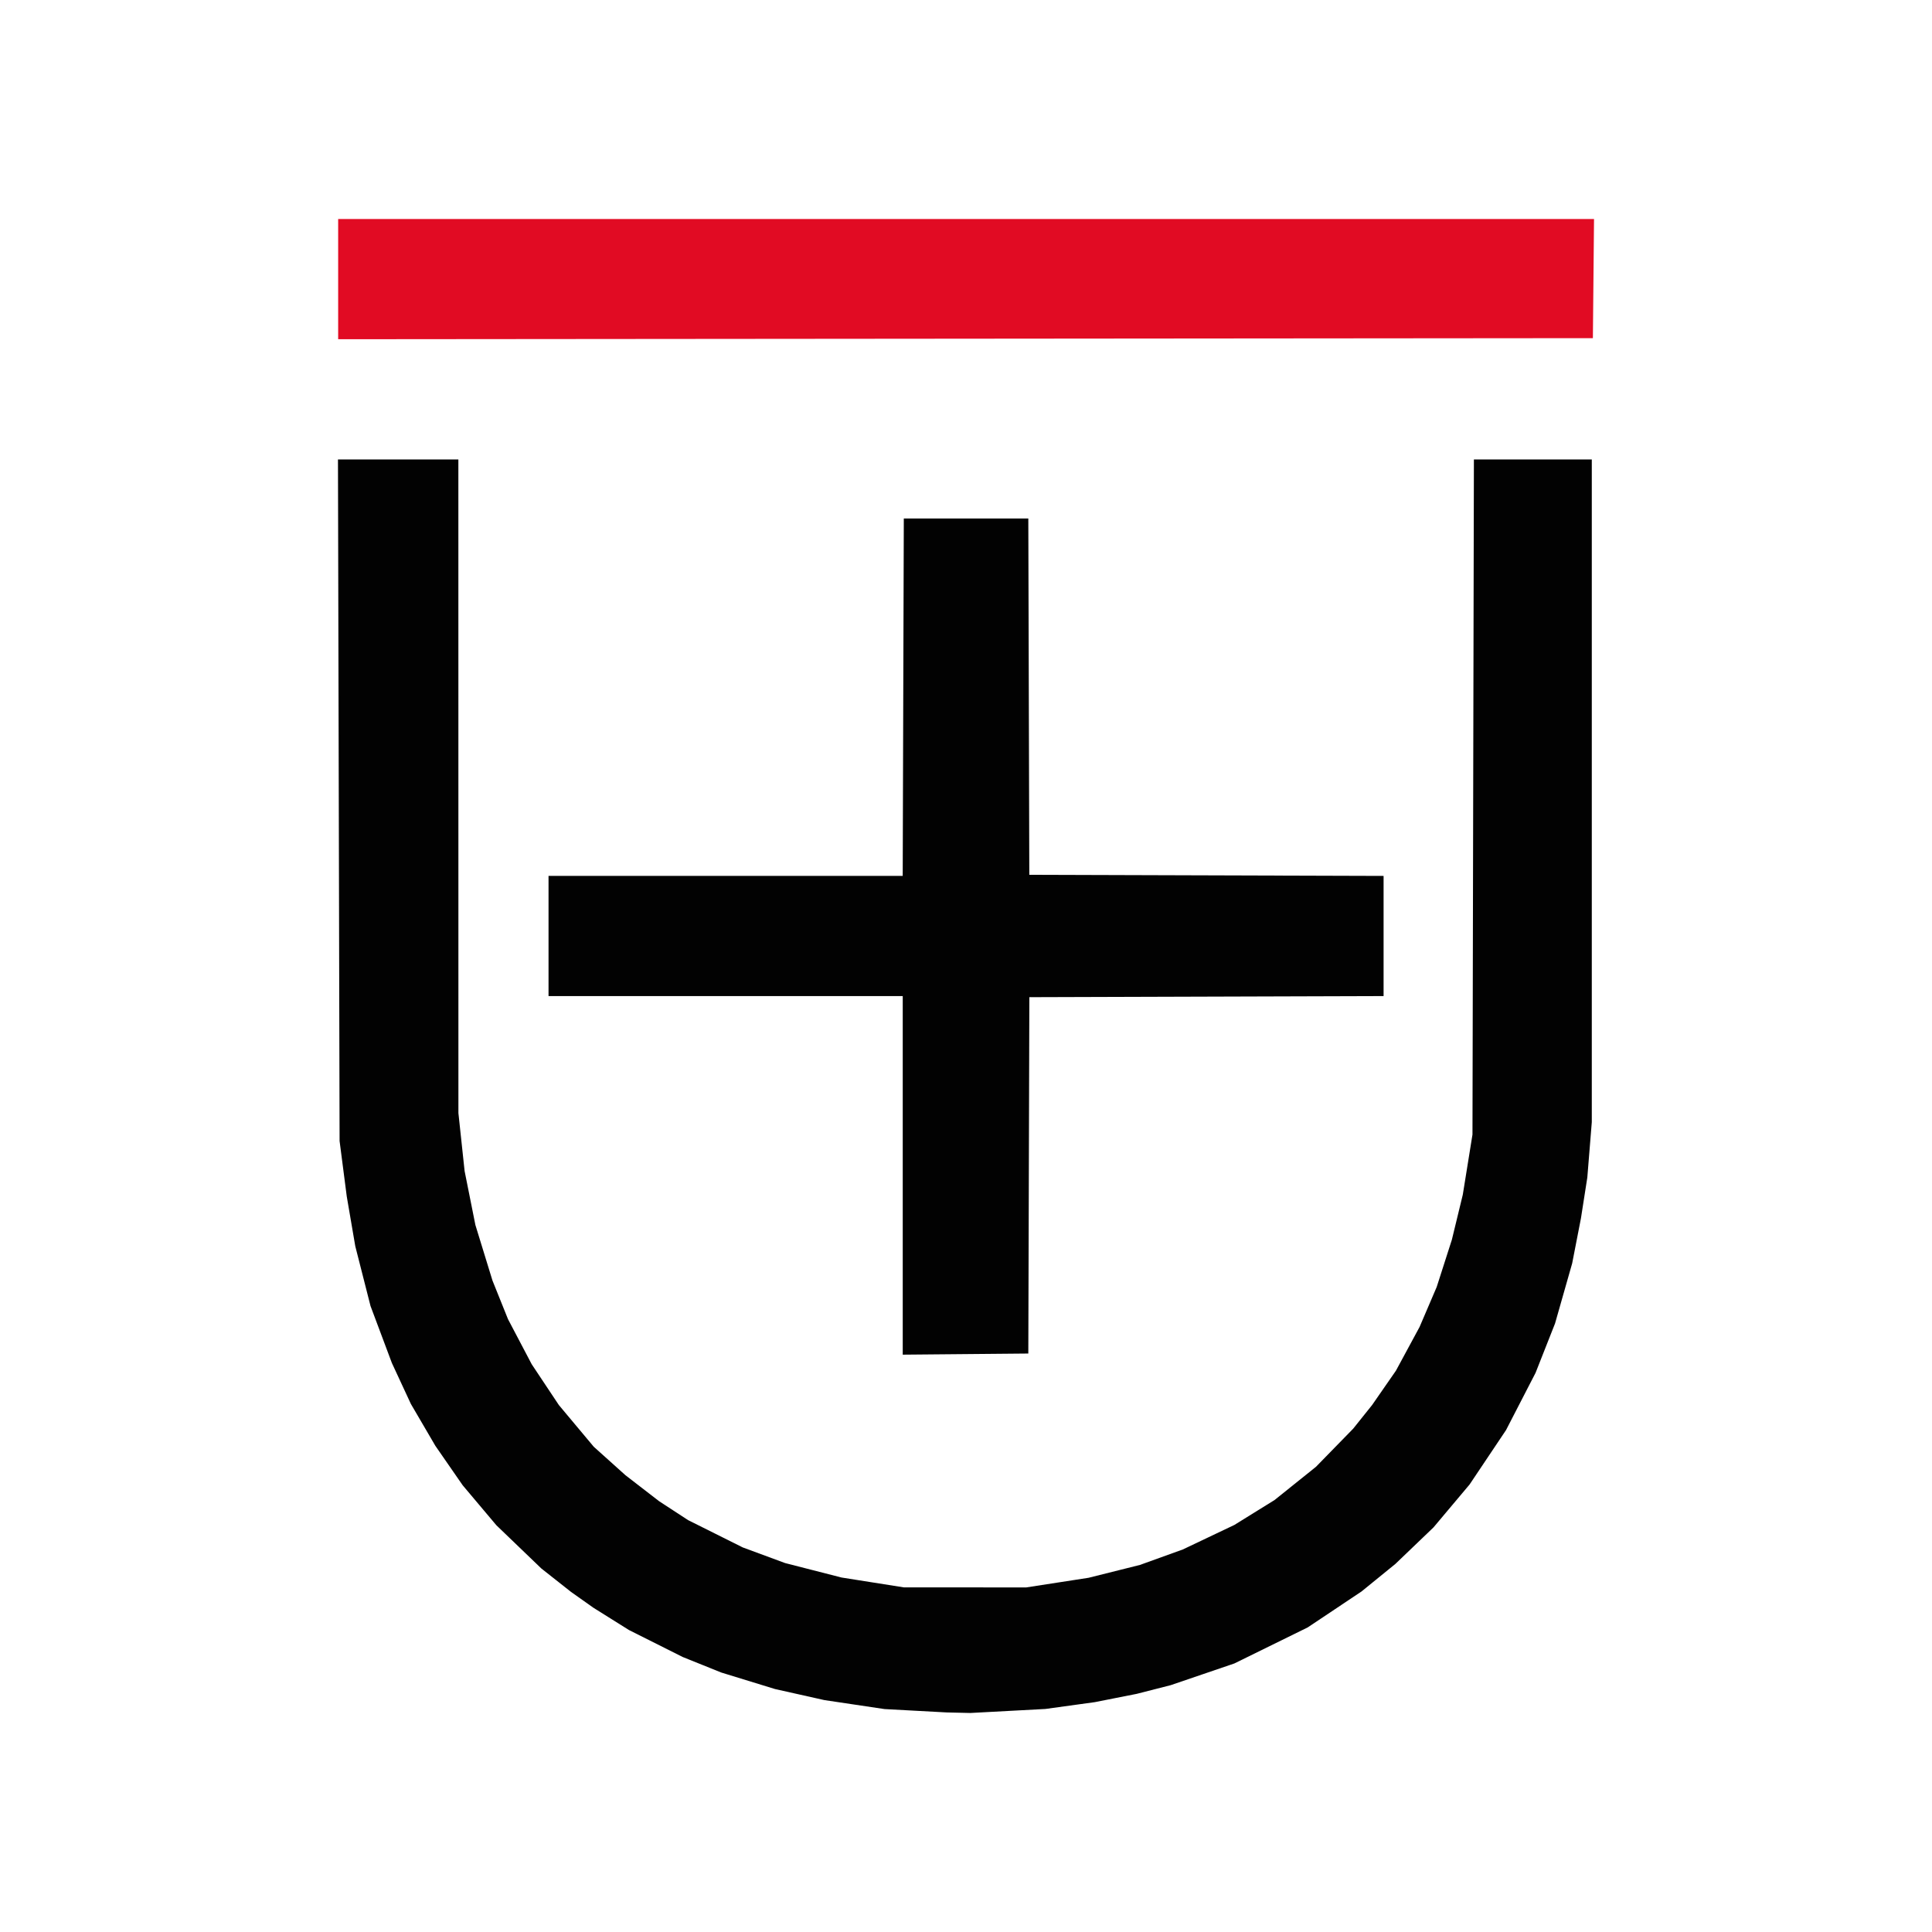
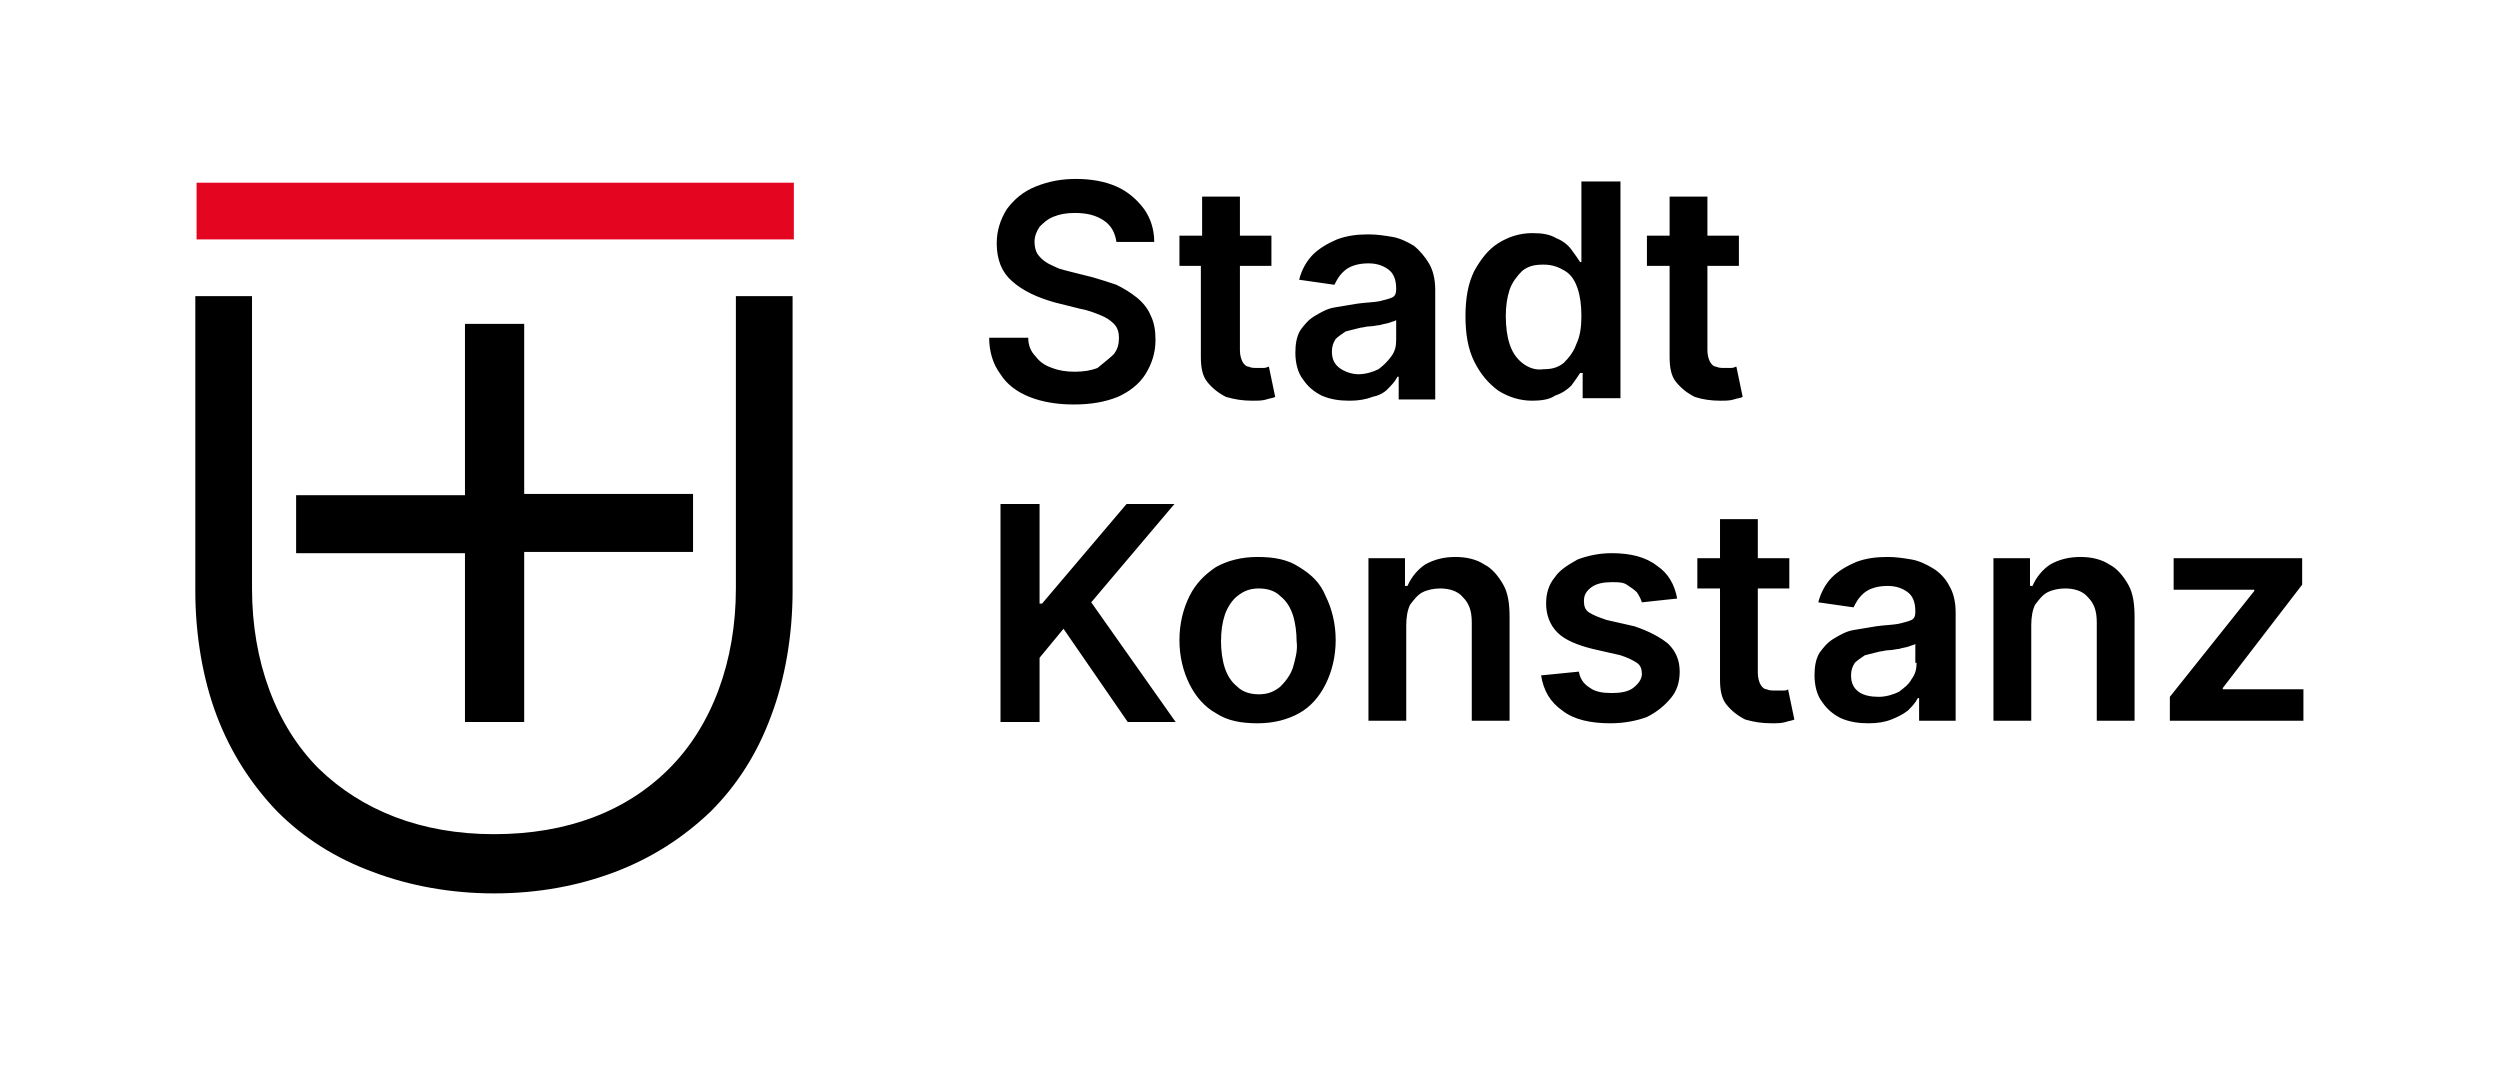
- <svg xmlns="http://www.w3.org/2000/svg" version="1.1" id="svg1" width="1200" height="1200" viewBox="0 0 1200 1200">
-   <defs id="defs1" />
-   <g id="g1" transform="translate(-611.8852,-304)">
-     <g id="g4" transform="translate(209.9215,136.0321)">
-       <path style="fill:#e10b23" d="m 612,341.336 v -37.336 h 390.021 390.021 l -0.354,37 -0.354,37 -389.667,0.336 L 612,378.671 Z" id="path5" />
-       <path style="fill:#020202" d="m 970.667,1230.548 -19.333,-1.048 -18.667,-2.787 -18.667,-2.787 -15.333,-3.434 -15.333,-3.433 -16.667,-5.121 -16.667,-5.121 -12,-4.829 -12,-4.829 -16.667,-8.362 -16.667,-8.362 -11.075,-6.941 -11.075,-6.941 -6.925,-4.9 -6.925,-4.9 -9.235,-7.288 -9.235,-7.288 -13.963,-13.422 -13.963,-13.422 -10.459,-12.412 -10.459,-12.412 -8.488,-12.255 -8.488,-12.255 -7.598,-12.996 -7.598,-12.996 -5.903,-12.718 -5.903,-12.718 -6.638,-17.714 -6.638,-17.714 -4.731,-18.572 -4.731,-18.572 -2.645,-15.437 -2.645,-15.437 -2.229,-17.229 -2.229,-17.229 -0.503,-211.667 -0.503,-211.667 h 37.391 37.391 l 0.014,203 0.014,203 1.925,18 1.925,18 3.35,16.758 3.35,16.758 5.302,17.242 5.302,17.242 4.826,12 4.826,12 7.362,14 7.362,14 8.429,12.667 8.429,12.667 10.833,12.944 10.833,12.944 9.833,8.835 9.833,8.835 10.459,8.078 10.459,8.078 9.017,5.885 9.017,5.885 16.983,8.48 16.983,8.48 13.142,4.853 13.142,4.853 17.524,4.488 17.524,4.488 19.333,3.057 19.333,3.057 38,0.022 38,0.022 19.399,-3 19.399,-3 15.934,-3.988 15.934,-3.988 13.333,-4.807 13.333,-4.807 16,-7.613 16,-7.613 12.48,-7.739 12.48,-7.739 12.853,-10.312 12.853,-10.312 11.566,-11.85 11.566,-11.85 5.868,-7.333 5.868,-7.333 7.401,-10.667 7.401,-10.667 7.342,-13.578 7.342,-13.578 5.321,-12.422 5.321,-12.422 4.709,-14.667 4.709,-14.667 3.396,-14 3.396,-14 3.006,-18.667 3.006,-18.667 0.441,-209.667 0.441,-209.667 h 36.616 36.616 v 205.806 205.806 l -1.391,17.194 -1.391,17.194 -1.98,12.667 -1.98,12.667 -2.724,14 -2.724,14 -5.321,18.667 -5.321,18.667 -6.049,15.333 -6.049,15.333 -9.171,17.779 -9.171,17.779 -11.312,16.887 -11.312,16.887 -11.214,13.333 -11.214,13.333 -11.839,11.346 -11.839,11.346 -10.527,8.564 -10.527,8.564 -16.697,11.15 -16.697,11.15 -22.776,11.193 -22.776,11.193 -19.785,6.748 -19.785,6.748 -10.558,2.696 -10.558,2.696 -12.991,2.571 -12.991,2.571 -15.333,2.116 -15.333,2.116 -23.333,1.251 -23.333,1.251 -7.333,-0.17 -7.333,-0.17 z m -8,-332.528 V 786.667 h -110 -110 v -37.333 -37.333 h 109.992 109.992 l 0.341,-111 0.341,-111 H 1002 h 38.667 l 0.31,110.667 0.31,110.667 110.023,0.341 110.023,0.341 v 37.318 37.318 l -110.009,0.341 -110.009,0.341 -0.324,110.667 -0.324,110.667 -39,0.353 -39,0.353 z" id="path4" />
+ <svg xmlns="http://www.w3.org/2000/svg" version="1.1" id="Ebene_1" x="0px" y="0px" viewBox="0 0 198.4 85" style="enable-background:new 0 0 198.4 85;" xml:space="preserve">
+   <style type="text/css">
+ 	.st0{fill:#E40521;}
+ </style>
+   <g>
+     <path d="M103.1,45c-0.9-0.6-2-0.8-3.3-0.8c-1.3,0-2.4,0.3-3.3,0.8c-0.9,0.6-1.6,1.3-2.1,2.3c-0.5,1-0.8,2.2-0.8,3.5   c0,1.3,0.3,2.5,0.8,3.5c0.5,1,1.2,1.8,2.1,2.3c0.9,0.6,2,0.8,3.3,0.8c1.3,0,2.4-0.3,3.3-0.8s1.6-1.3,2.1-2.3c0.5-1,0.8-2.2,0.8-3.5   c0-1.3-0.3-2.5-0.8-3.5C104.8,46.3,104.1,45.6,103.1,45z M102.6,53c-0.2,0.6-0.6,1.1-1,1.5c-0.5,0.4-1,0.6-1.7,0.6   c-0.7,0-1.3-0.2-1.7-0.6c-0.5-0.4-0.8-0.9-1-1.5c-0.2-0.6-0.3-1.4-0.3-2.1c0-0.8,0.1-1.5,0.3-2.1c0.2-0.6,0.6-1.2,1-1.5   c0.5-0.4,1-0.6,1.7-0.6c0.7,0,1.3,0.2,1.7,0.6c0.5,0.4,0.8,0.9,1,1.5c0.2,0.6,0.3,1.4,0.3,2.1C103,51.6,102.8,52.3,102.6,53z    M86.6,47.8l6.7,9.5h-3.8l-5.1-7.4l-1.9,2.3v5.1h-3.1V40h3.1v7.9h0.2l6.7-7.9h3.8L86.6,47.8z M88.4,28.1c0.3-0.4,0.4-0.8,0.4-1.3   c0-0.4-0.1-0.8-0.4-1.1c-0.3-0.3-0.6-0.5-1.1-0.7c-0.5-0.2-1-0.4-1.6-0.5l-2-0.5c-1.4-0.4-2.5-0.9-3.4-1.7c-0.8-0.7-1.2-1.7-1.2-3   c0-1,0.3-1.9,0.8-2.7c0.6-0.8,1.3-1.4,2.3-1.8c1-0.4,2-0.6,3.2-0.6c1.2,0,2.3,0.2,3.2,0.6c0.9,0.4,1.6,1,2.2,1.8   c0.5,0.7,0.8,1.6,0.8,2.6h-3c-0.1-0.7-0.4-1.3-1-1.7c-0.6-0.4-1.3-0.6-2.3-0.6c-0.7,0-1.2,0.1-1.7,0.3c-0.5,0.2-0.8,0.5-1.1,0.8   c-0.2,0.3-0.4,0.7-0.4,1.2c0,0.4,0.1,0.7,0.2,0.9c0.2,0.3,0.4,0.5,0.7,0.7c0.3,0.2,0.6,0.3,1,0.5c0.3,0.1,0.7,0.2,1.1,0.3l1.6,0.4   c0.7,0.2,1.3,0.4,1.9,0.6c0.6,0.3,1.1,0.6,1.6,1c0.5,0.4,0.9,0.9,1.1,1.4c0.3,0.6,0.4,1.2,0.4,2c0,1-0.3,1.9-0.8,2.7   c-0.5,0.8-1.3,1.4-2.2,1.8c-1,0.4-2.1,0.6-3.5,0.6c-1.3,0-2.5-0.2-3.5-0.6c-1-0.4-1.8-1-2.3-1.8c-0.6-0.8-0.9-1.8-0.9-2.9h3.1   c0,0.6,0.2,1.1,0.6,1.5c0.3,0.4,0.7,0.7,1.3,0.9c0.5,0.2,1.1,0.3,1.8,0.3c0.7,0,1.3-0.1,1.8-0.3C87.7,28.7,88.1,28.4,88.4,28.1z    M110.1,30.9c0.3-0.3,0.6-0.6,0.8-1h0.1v1.8h2.9V23c0-0.9-0.2-1.6-0.5-2.1s-0.7-1-1.2-1.4c-0.5-0.3-1.1-0.6-1.7-0.7   c-0.6-0.1-1.2-0.2-1.9-0.2c-0.9,0-1.7,0.1-2.5,0.4c-0.7,0.3-1.4,0.7-1.9,1.2c-0.5,0.5-0.9,1.2-1.1,2l2.8,0.4   c0.2-0.4,0.4-0.8,0.9-1.2c0.4-0.3,1-0.5,1.8-0.5c0.7,0,1.2,0.2,1.6,0.5c0.4,0.3,0.6,0.8,0.6,1.5v0.1c0,0.3-0.1,0.5-0.3,0.6   c-0.2,0.1-0.6,0.2-1,0.3c-0.5,0.1-1.1,0.1-1.8,0.2c-0.6,0.1-1.2,0.2-1.8,0.3c-0.6,0.1-1.1,0.4-1.6,0.7c-0.5,0.3-0.8,0.7-1.1,1.1   c-0.3,0.5-0.4,1.1-0.4,1.8c0,0.8,0.2,1.6,0.6,2.1c0.4,0.6,0.9,1,1.5,1.3c0.7,0.3,1.4,0.4,2.2,0.4c0.7,0,1.3-0.1,1.8-0.3   C109.4,31.4,109.8,31.2,110.1,30.9z M106.3,29.2c-0.4-0.3-0.6-0.7-0.6-1.3c0-0.4,0.1-0.7,0.3-1c0.2-0.2,0.5-0.4,0.8-0.6   c0.4-0.1,0.8-0.2,1.2-0.3c0.2,0,0.4-0.1,0.7-0.1c0.3,0,0.6-0.1,0.8-0.1c0.3-0.1,0.5-0.1,0.8-0.2c0.2-0.1,0.4-0.1,0.5-0.2V27   c0,0.5-0.1,0.9-0.4,1.3s-0.6,0.7-1,1c-0.4,0.2-1,0.4-1.6,0.4C107.3,29.7,106.7,29.5,106.3,29.2z M95.4,21.1h-1.8v-2.4h1.8v-3.1h3   v3.1h2.5v2.4h-2.5v6.7c0,0.4,0.1,0.7,0.2,0.9c0.1,0.2,0.3,0.4,0.5,0.4c0.2,0.1,0.4,0.1,0.7,0.1c0.2,0,0.4,0,0.5,0   c0.2,0,0.3-0.1,0.4-0.1l0.5,2.4c-0.2,0.1-0.4,0.1-0.7,0.2c-0.3,0.1-0.7,0.1-1.1,0.1c-0.8,0-1.4-0.1-2.1-0.3   c-0.6-0.3-1.1-0.7-1.5-1.2c-0.4-0.5-0.5-1.2-0.5-2V21.1z M153.4,45.1c-0.5-0.3-1.1-0.6-1.7-0.7c-0.6-0.1-1.2-0.2-1.9-0.2   c-0.9,0-1.7,0.1-2.5,0.4c-0.7,0.3-1.4,0.7-1.9,1.2c-0.5,0.5-0.9,1.2-1.1,2l2.8,0.4c0.2-0.4,0.4-0.8,0.9-1.2c0.4-0.3,1-0.5,1.8-0.5   c0.7,0,1.2,0.2,1.6,0.5c0.4,0.3,0.6,0.8,0.6,1.5v0.1c0,0.3-0.1,0.5-0.3,0.6c-0.2,0.1-0.6,0.2-1,0.3c-0.5,0.1-1.1,0.1-1.8,0.2   c-0.6,0.1-1.2,0.2-1.8,0.3c-0.6,0.1-1.1,0.4-1.6,0.7c-0.5,0.3-0.8,0.7-1.1,1.1c-0.3,0.5-0.4,1.1-0.4,1.8c0,0.8,0.2,1.6,0.6,2.1   c0.4,0.6,0.9,1,1.5,1.3c0.7,0.3,1.4,0.4,2.2,0.4c0.7,0,1.3-0.1,1.8-0.3c0.5-0.2,0.9-0.4,1.3-0.7c0.3-0.3,0.6-0.6,0.8-1h0.1v1.8h2.9   v-8.6c0-0.9-0.2-1.6-0.5-2.1C154.4,45.9,153.9,45.4,153.4,45.1z M152.1,52.6c0,0.5-0.1,0.9-0.4,1.3c-0.2,0.4-0.6,0.7-1,1   c-0.4,0.2-1,0.4-1.6,0.4c-0.6,0-1.2-0.1-1.6-0.4c-0.4-0.3-0.6-0.7-0.6-1.3c0-0.4,0.1-0.7,0.3-1c0.2-0.2,0.5-0.4,0.8-0.6   c0.4-0.1,0.8-0.2,1.2-0.3c0.2,0,0.4-0.1,0.7-0.1c0.3,0,0.6-0.1,0.8-0.1c0.3-0.1,0.5-0.1,0.8-0.2c0.2-0.1,0.4-0.1,0.5-0.2V52.6z    M168.9,46.4c0.4,0.7,0.5,1.6,0.5,2.6v8.2h-3v-7.8c0-0.9-0.2-1.5-0.7-2c-0.4-0.5-1.1-0.7-1.8-0.7c-0.5,0-1,0.1-1.4,0.3   c-0.4,0.2-0.7,0.6-1,1c-0.2,0.4-0.3,1-0.3,1.6v7.6h-3V44.3h2.9v2.2h0.2c0.3-0.7,0.8-1.3,1.4-1.7c0.7-0.4,1.5-0.6,2.4-0.6   c0.9,0,1.7,0.2,2.3,0.6C168,45.1,168.5,45.7,168.9,46.4z M141.9,54.7l0.5,2.4c-0.2,0.1-0.4,0.1-0.7,0.2c-0.3,0.1-0.7,0.1-1.1,0.1   c-0.8,0-1.4-0.1-2.1-0.3c-0.6-0.3-1.1-0.7-1.5-1.2c-0.4-0.5-0.5-1.2-0.5-2v-7.2h-1.8v-2.4h1.8v-3.1h3v3.1h2.5v2.4h-2.5v6.7   c0,0.4,0.1,0.7,0.2,0.9c0.1,0.2,0.3,0.4,0.5,0.4c0.2,0.1,0.4,0.1,0.7,0.1c0.2,0,0.4,0,0.5,0C141.7,54.8,141.8,54.8,141.9,54.7z    M182.8,54.7v2.5h-10.6v-1.9l6.7-8.4v-0.1h-6.4v-2.5h10.2v2.1l-6.3,8.2v0.1H182.8z M134.5,31.5c-0.6-0.3-1.1-0.7-1.5-1.2   c-0.4-0.5-0.5-1.2-0.5-2v-7.2h-1.8v-2.4h1.8v-3.1h3v3.1h2.5v2.4h-2.5v6.7c0,0.4,0.1,0.7,0.2,0.9c0.1,0.2,0.3,0.4,0.5,0.4   c0.2,0.1,0.4,0.1,0.7,0.1c0.2,0,0.4,0,0.5,0c0.2,0,0.3-0.1,0.4-0.1l0.5,2.4c-0.2,0.1-0.4,0.1-0.7,0.2c-0.3,0.1-0.7,0.1-1.1,0.1   C135.8,31.8,135.1,31.7,134.5,31.5z M124.7,30.6c0.3-0.4,0.5-0.7,0.7-1h0.2v2h3V14.4h-3.1v6.4h-0.1c-0.2-0.3-0.4-0.6-0.7-1   c-0.3-0.4-0.7-0.7-1.2-0.9c-0.5-0.3-1.1-0.4-1.9-0.4c-1,0-1.9,0.3-2.7,0.8c-0.8,0.5-1.4,1.3-1.9,2.2c-0.5,1-0.7,2.2-0.7,3.6   c0,1.4,0.2,2.6,0.7,3.6c0.5,1,1.1,1.7,1.9,2.3c0.8,0.5,1.7,0.8,2.7,0.8c0.7,0,1.4-0.1,1.8-0.4C124,31.2,124.4,30.9,124.7,30.6z    M120.8,28.8c-0.5-0.4-0.8-0.9-1-1.5c-0.2-0.6-0.3-1.4-0.3-2.2c0-0.8,0.1-1.5,0.3-2.1c0.2-0.6,0.6-1.1,1-1.5c0.5-0.4,1-0.5,1.7-0.5   c0.7,0,1.2,0.2,1.7,0.5c0.5,0.3,0.8,0.8,1,1.4c0.2,0.6,0.3,1.3,0.3,2.2c0,0.8-0.1,1.6-0.4,2.2c-0.2,0.6-0.6,1.1-1,1.5   c-0.5,0.4-1,0.5-1.6,0.5C121.9,29.4,121.3,29.2,120.8,28.8z M119.3,46.4c0.4,0.7,0.5,1.6,0.5,2.6v8.2h-3v-7.8c0-0.9-0.2-1.5-0.7-2   c-0.4-0.5-1.1-0.7-1.8-0.7c-0.5,0-1,0.1-1.4,0.3c-0.4,0.2-0.7,0.6-1,1c-0.2,0.4-0.3,1-0.3,1.6v7.6h-3V44.3h2.9v2.2h0.2   c0.3-0.7,0.8-1.3,1.4-1.7c0.7-0.4,1.5-0.6,2.4-0.6c0.9,0,1.7,0.2,2.3,0.6C118.4,45.1,118.9,45.7,119.3,46.4z M132.4,51.1   c0.6,0.6,0.9,1.3,0.9,2.2c0,0.8-0.2,1.5-0.7,2.1c-0.5,0.6-1.1,1.1-1.9,1.5c-0.8,0.3-1.8,0.5-2.9,0.5c-1.6,0-2.9-0.3-3.8-1   c-1-0.7-1.5-1.6-1.7-2.8l3-0.3c0.1,0.6,0.4,1,0.9,1.3c0.4,0.3,1,0.4,1.7,0.4c0.7,0,1.3-0.1,1.7-0.4c0.4-0.3,0.7-0.7,0.7-1.1   c0-0.4-0.1-0.7-0.4-0.9c-0.3-0.2-0.7-0.4-1.3-0.6l-2.2-0.5c-1.2-0.3-2.2-0.7-2.8-1.3c-0.6-0.6-0.9-1.4-0.9-2.3   c0-0.8,0.2-1.5,0.7-2.1c0.4-0.6,1.1-1,1.8-1.4c0.8-0.3,1.7-0.5,2.7-0.5c1.5,0,2.7,0.3,3.6,1c0.9,0.6,1.4,1.5,1.6,2.6l-2.8,0.3   c-0.1-0.3-0.2-0.5-0.4-0.8c-0.2-0.2-0.5-0.4-0.8-0.6c-0.3-0.2-0.7-0.2-1.2-0.2c-0.6,0-1.2,0.1-1.6,0.4c-0.4,0.3-0.6,0.6-0.6,1.1   c0,0.4,0.1,0.7,0.4,0.9c0.3,0.2,0.8,0.4,1.4,0.6l2.2,0.5C130.9,50.1,131.8,50.6,132.4,51.1z" />
+     <g>
+       <path d="M36.9,43.9H23.5v-4.6h13.4V25.7h4.7v13.5h13.4v4.6H41.6v13.5h-4.7V43.9z M58.4,23.5v23.2c0,5.8-1.9,10.9-5.3,14.3    c-3.4,3.4-8.1,5.2-13.9,5.2c-5.8,0-10.5-1.9-13.9-5.2c-3.4-3.4-5.3-8.5-5.3-14.3V23.5h-4.5v23.4c0,3.5,0.6,7,1.7,9.9    c1.1,2.9,2.7,5.4,4.8,7.6c2.1,2.1,4.6,3.7,7.6,4.8c2.9,1.1,6.2,1.7,9.6,1.7c3.5,0,6.7-0.6,9.6-1.7c2.9-1.1,5.4-2.7,7.6-4.8    c2.1-2.1,3.7-4.6,4.8-7.6c1.1-2.9,1.7-6.4,1.7-9.9V23.5H58.4z" />
+       <rect x="15.6" y="14.5" class="st0" width="47.4" height="4.5" />
    </g>
  </g>
</svg>
